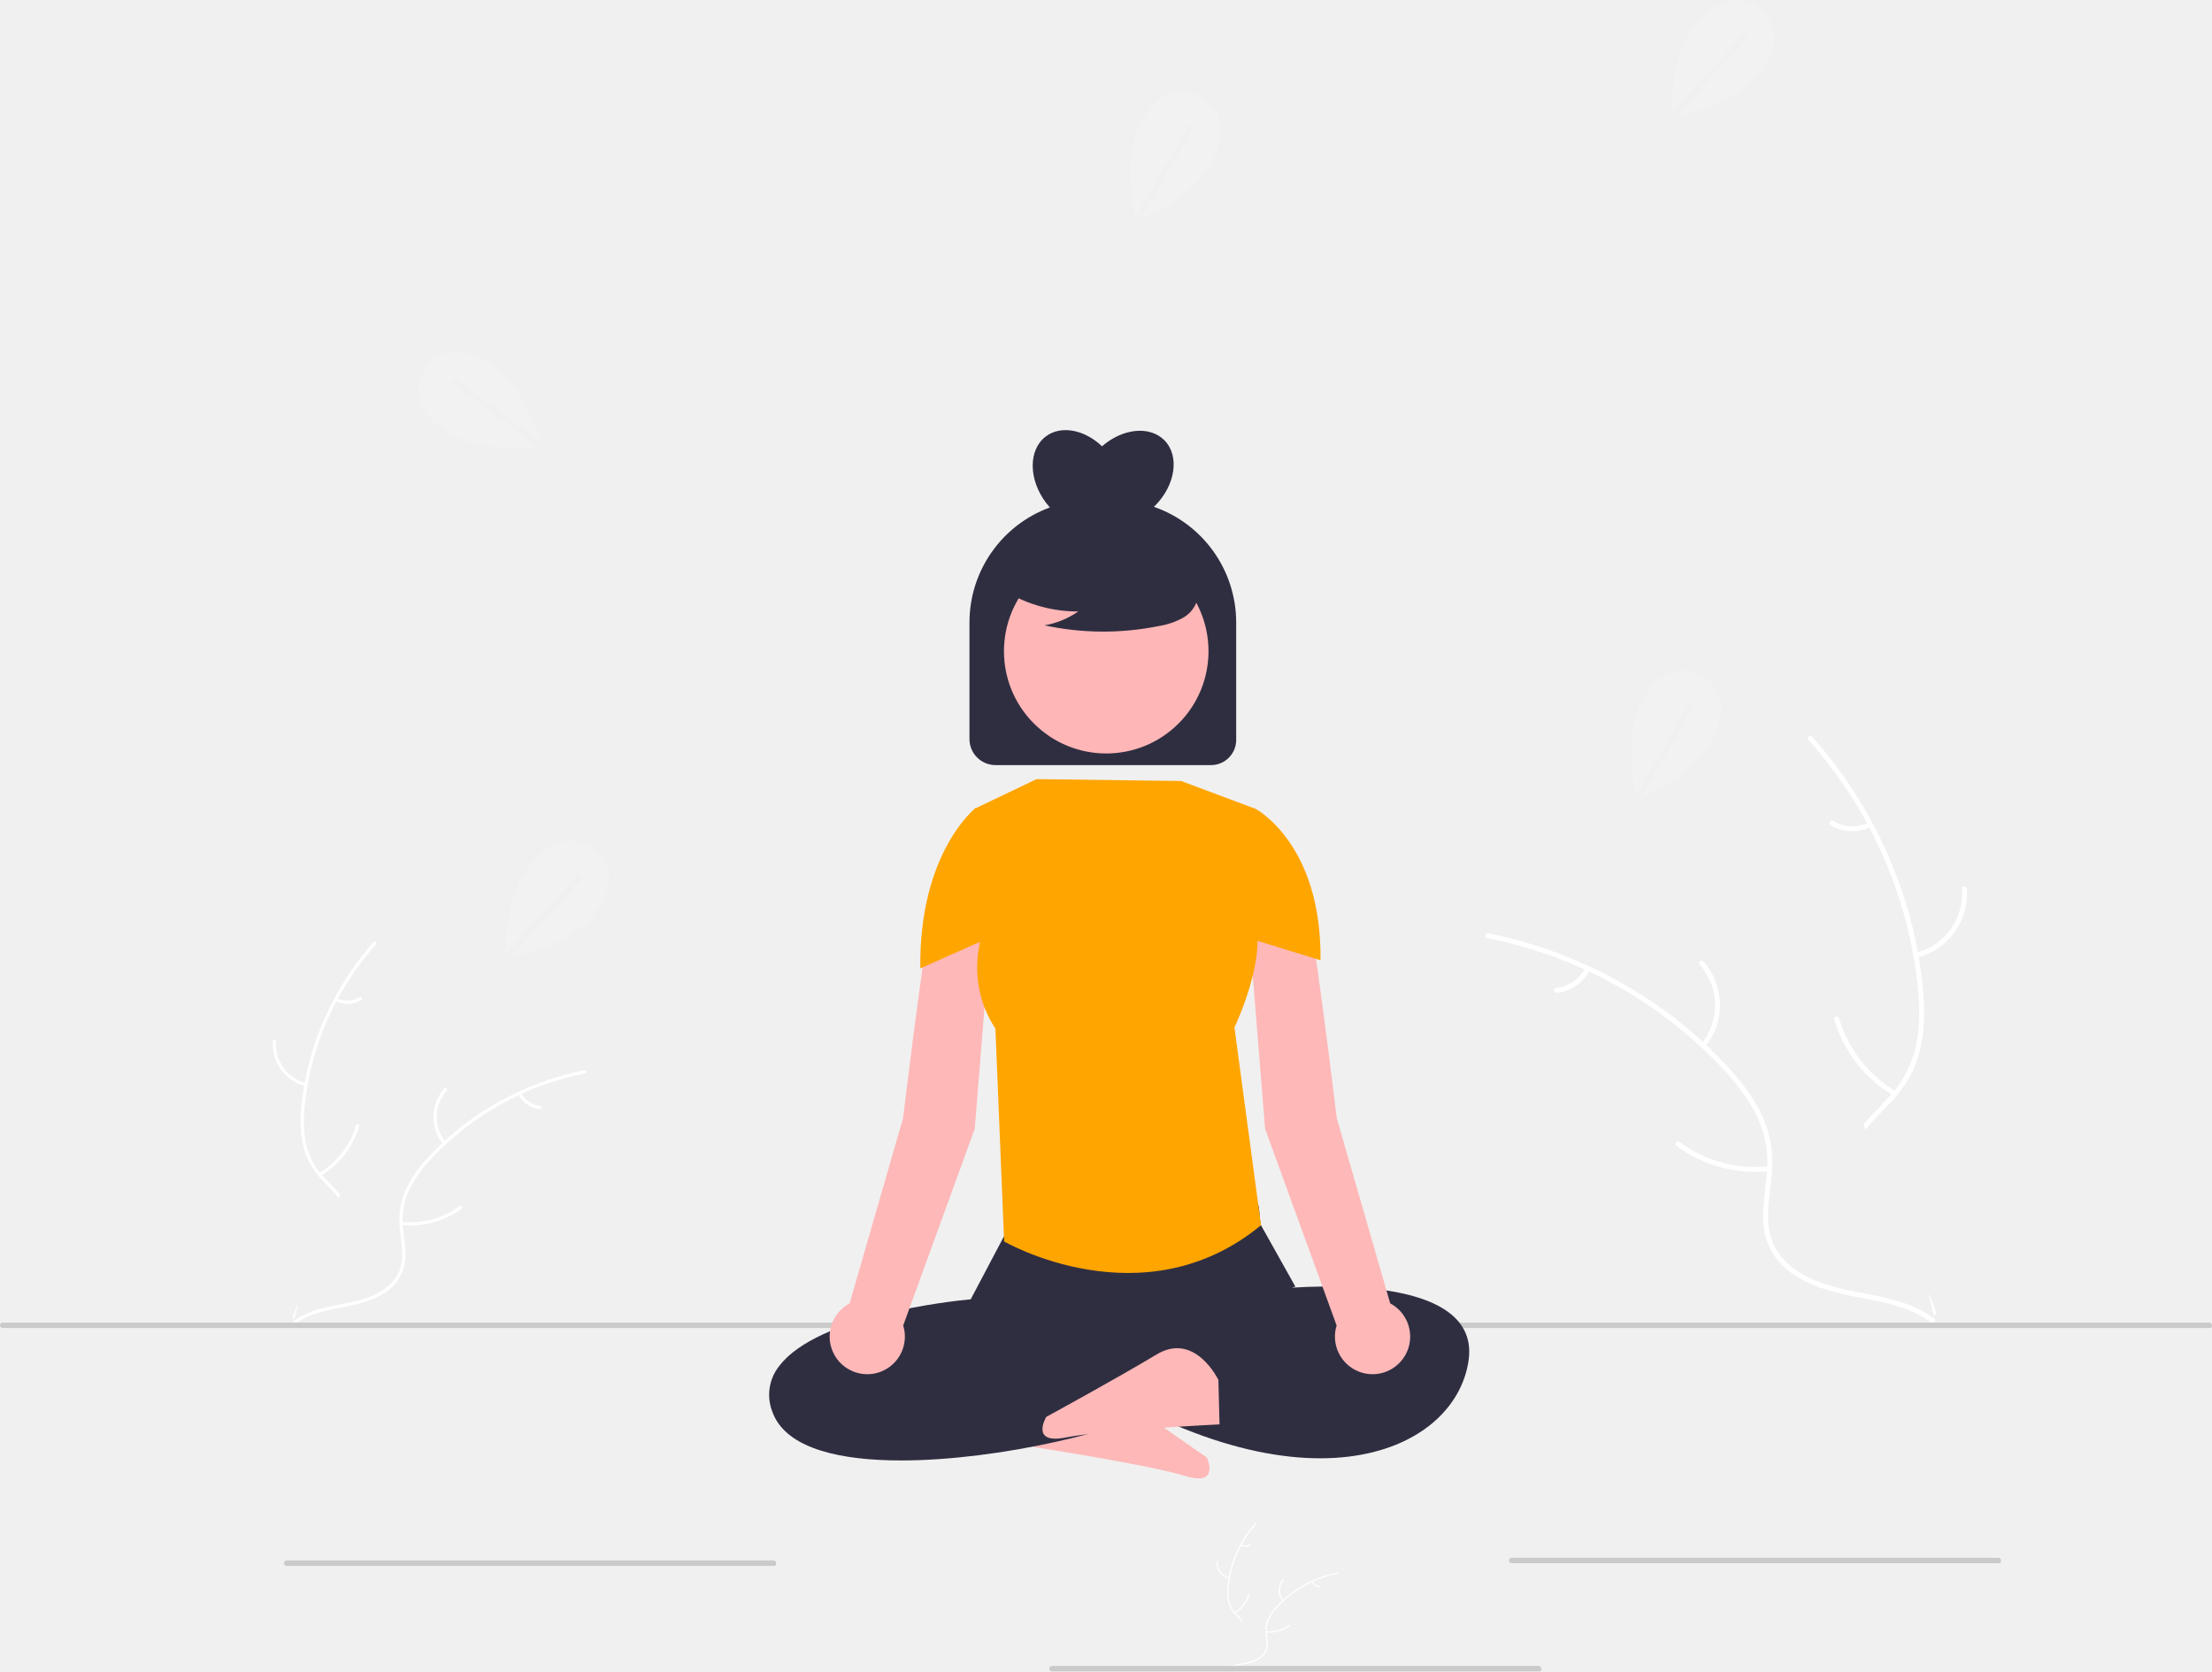
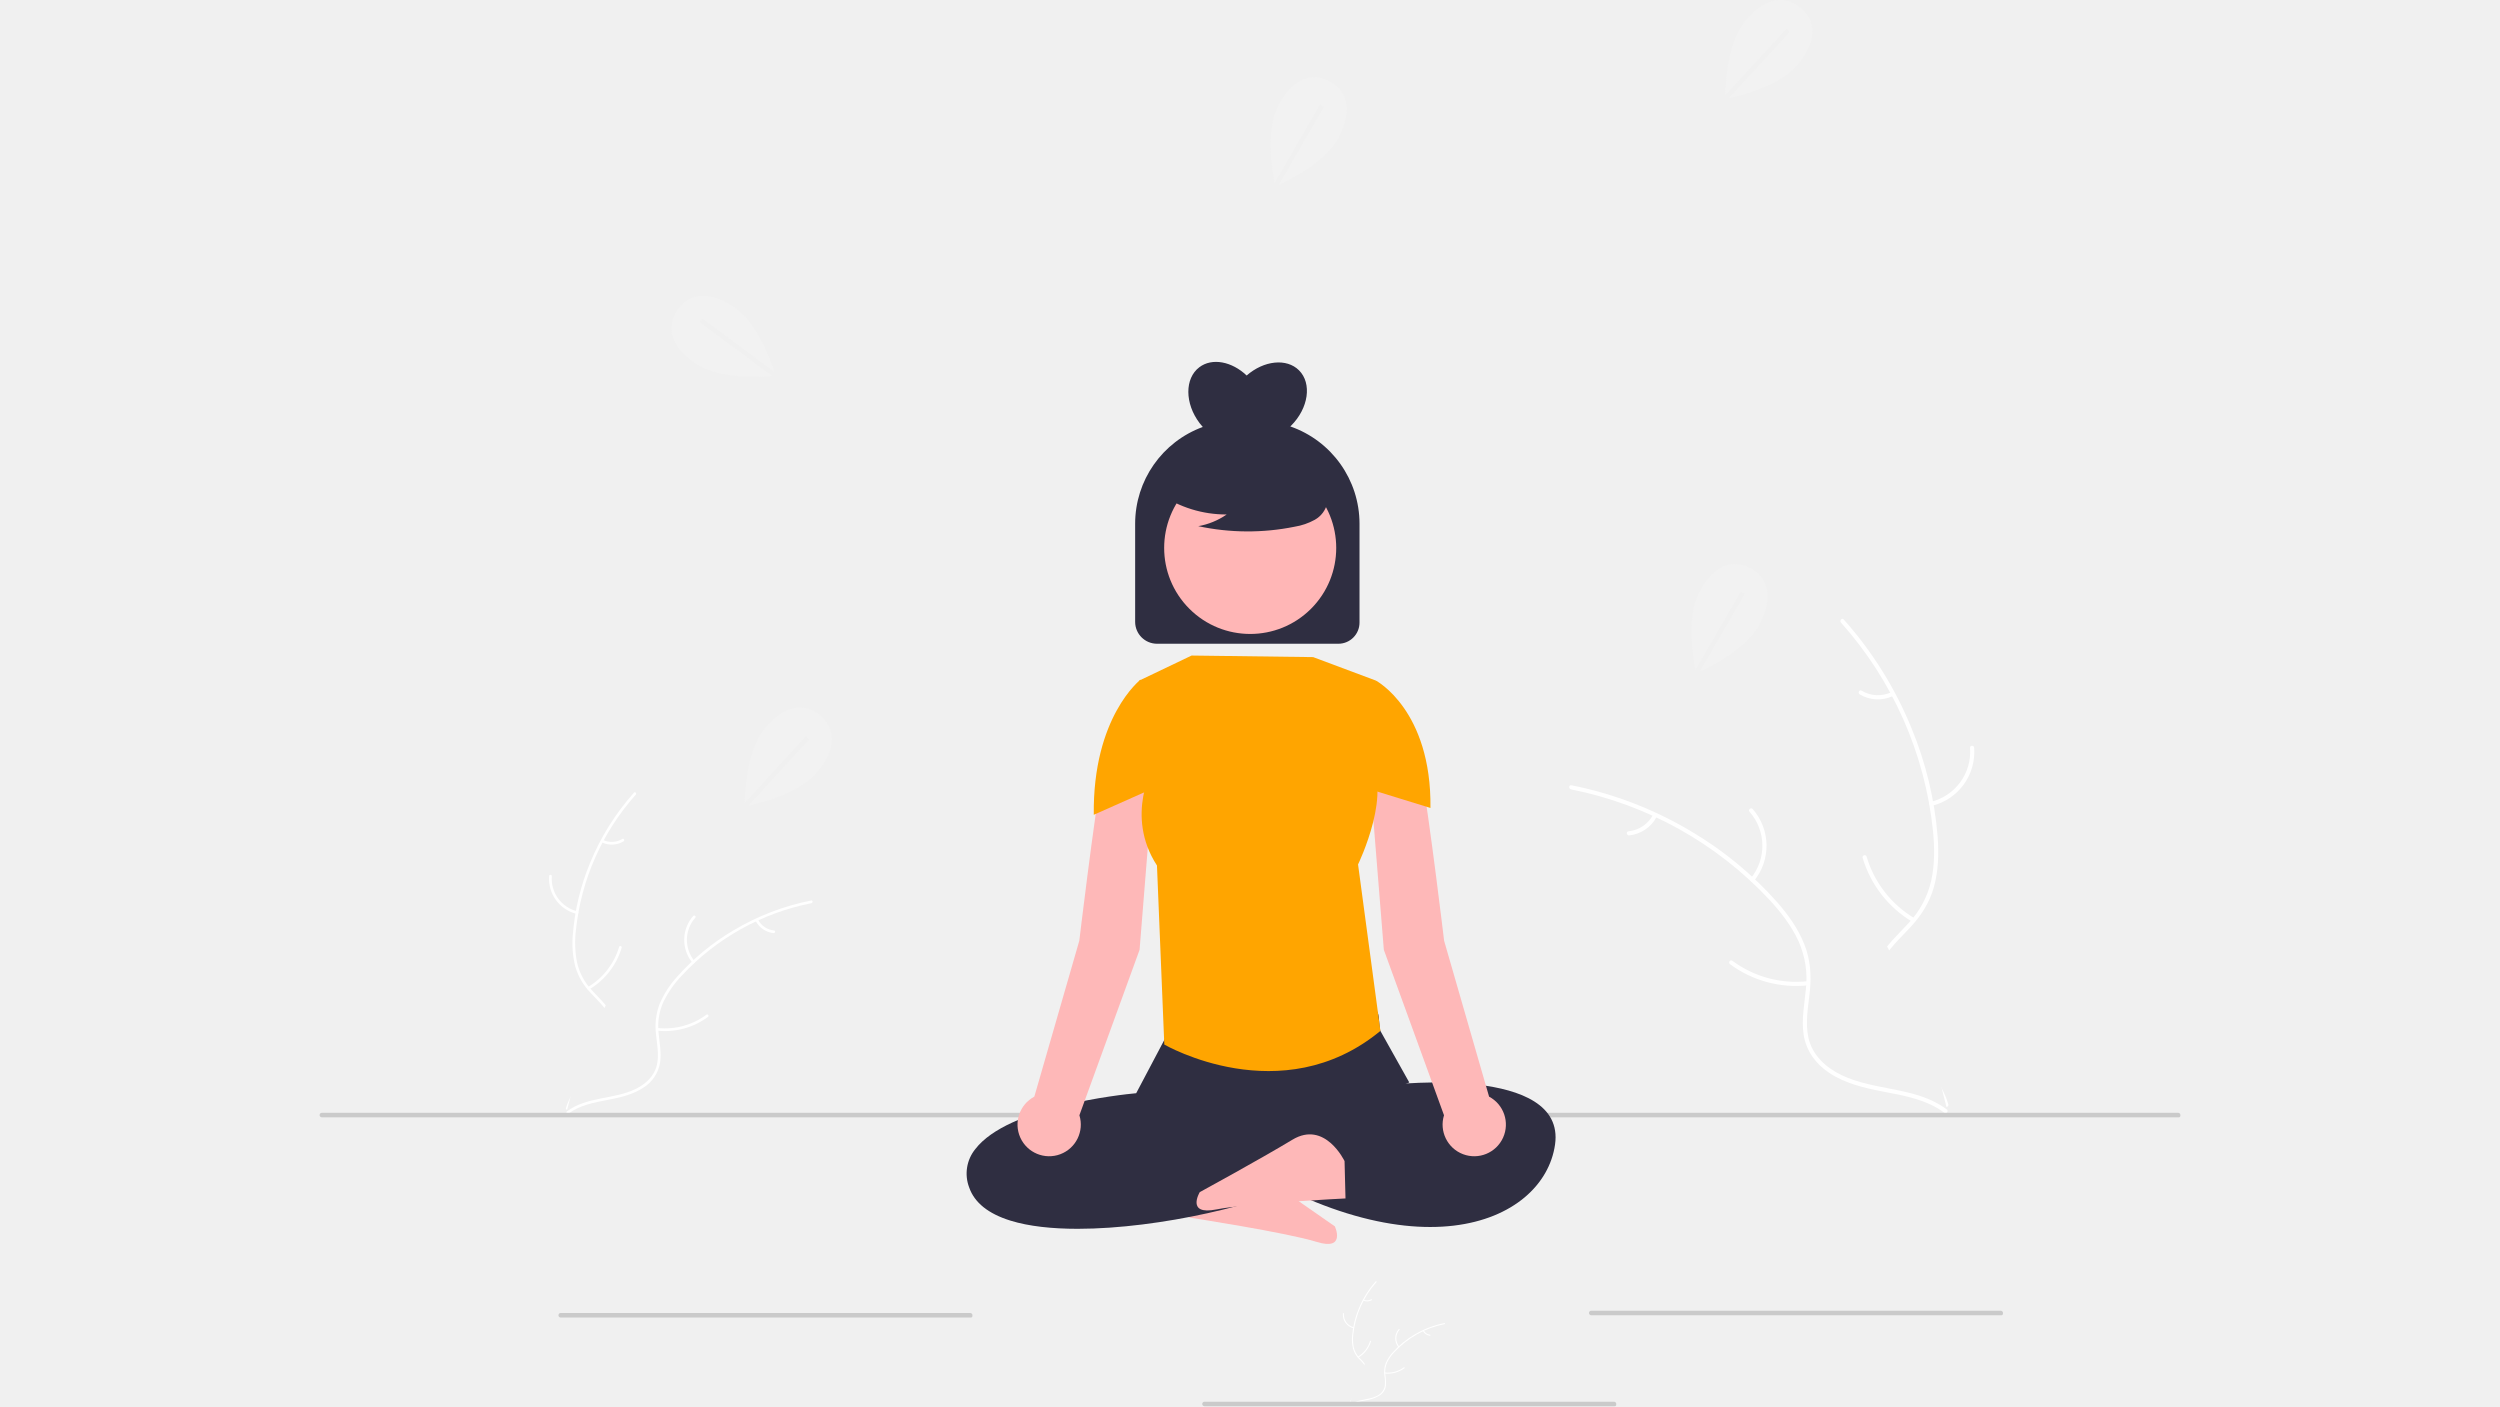
- <svg xmlns="http://www.w3.org/2000/svg" data-name="Layer 1" width="818" height="618.165" viewBox="0 0 818 618.165">
+ <svg xmlns="http://www.w3.org/2000/svg" data-name="Layer 1" width="1920" height="1080" viewBox="0 0 818 618.165">
  <path id="b901917b-4981-4312-adbf-d5b8f006e98e-67" data-name="Path 164" d="M575.403,659.853s10.411-17.081,23.777-6.982,38.12,27.139,38.12,27.139,5.07,10.899-8.052,6.805-55.96-10.682-55.96-10.682Z" transform="translate(-191 -140.9173)" fill="#feb8b8" />
  <path d="M284.453,551.378c3.318-26.678,19.851-52.964,45.294-61.646a123.863,123.863,0,0,0,.006,85.04c3.91,10.575,9.359,21.93,5.682,32.589-2.288,6.632-7.886,11.706-14.142,14.878-6.257,3.173-13.202,4.685-20.059,6.167l-1.35,1.116C288.998,604.942,281.135,578.056,284.453,551.378Z" transform="translate(-191 -140.9173)" fill="#f0f0f0" />
  <path d="M330,490.237a105.87,105.87,0,0,0-26.319,59.583,45.591,45.591,0,0,0,.519,14.275,26.149,26.149,0,0,0,6.503,12.128c2.931,3.221,6.303,6.175,8.4,10.052a16.011,16.011,0,0,1,.782,13.071c-1.852,5.311-5.501,9.64-9.218,13.749-4.126,4.563-8.484,9.236-10.238,15.285-.213.733-1.337.36-1.125-.371,3.051-10.524,13.268-16.502,18.14-25.981,2.273-4.423,3.228-9.558,1.096-14.227-1.864-4.083-5.338-7.133-8.334-10.368a27.903,27.903,0,0,1-6.801-11.622,42.148,42.148,0,0,1-1.066-14.203,102.712,102.712,0,0,1,7.502-31.213,107.747,107.747,0,0,1,19.374-31.048c.507-.567,1.287.325.784.889Z" transform="translate(-191 -140.9173)" fill="#fff" />
  <path d="M304,542.65a15.884,15.884,0,0,1-12.091-16.639c.06-.76,1.244-.702,1.184.059a14.708,14.708,0,0,0,11.279,15.455c.742.176.366,1.3-.371,1.125Z" transform="translate(-191 -140.9173)" fill="#fff" />
  <path d="M309.001,574.786a30.615,30.615,0,0,0,13.671-17.632c.215-.732,1.34-.36,1.125.371a31.844,31.844,0,0,1-14.264,18.319c-.657.39-1.186-.671-.533-1.058Z" transform="translate(-191 -140.9173)" fill="#fff" />
  <path d="M315.581,510.14a8.991,8.991,0,0,0,8.52-.433c.652-.398,1.18.663.533,1.058a10.075,10.075,0,0,1-9.425.499.612.612,0,0,1-.377-.748.595.595,0,0,1,.748-.377Z" transform="translate(-191 -140.9173)" fill="#fff" />
  <path d="M407.301,537.383c-.4.26-.8.52-1.2.79a118.407,118.407,0,0,0-15.14,11.82c-.37.33-.74.67-1.1,1.01a124.827,124.827,0,0,0-27.11,37.11,121.222,121.222,0,0,0-6.64,17.18c-2.45,8.13-4.46,17.14-9.31,23.79a20.796,20.796,0,0,1-1.62,2H301.351c-.1-.05-.2-.09-.3-.14l-1.75.08c.07-.31.15-.63.22-.94.04-.18.09-.36.13-.54.03-.12.06-.24.08-.35.01-.04.02-.08.03-.11.02-.11.05-.21.07-.31q.66-2.685,1.36-5.37c0-.01,0-.01.01-.02,3.59-13.63,8.35-27.08,15-39.38.2-.37.4-.75.62-1.12a115.673,115.673,0,0,1,10.39-15.76,102.262,102.262,0,0,1,6.81-7.79,85.037,85.037,0,0,1,21.28-15.94c15.72-8.3,33.92-11.48,50.72-6.41C406.451,537.113,406.871,537.243,407.301,537.383Z" transform="translate(-191 -140.9173)" fill="#f0f0f0" />
  <path d="M407.202,537.939a105.87,105.87,0,0,0-56.888,31.728,45.591,45.591,0,0,0-8.181,11.71,26.148,26.148,0,0,0-2.109,13.599c.401,4.336,1.314,8.725.655,13.084a16.011,16.011,0,0,1-7.245,10.907c-4.676,3.126-10.197,4.385-15.638,5.429-6.042,1.159-12.335,2.267-17.377,6.04-.611.457-1.285-.517-.675-.974,8.773-6.566,20.529-5.188,30.126-9.823,4.478-2.163,8.332-5.688,9.441-10.699.97-4.382.033-8.909-.412-13.296a27.903,27.903,0,0,1,1.567-13.374,42.148,42.148,0,0,1,7.7-11.981,102.713,102.713,0,0,1,24.782-20.406,107.747,107.747,0,0,1,34.163-13.126c.746-.148.832,1.035.091,1.182Z" transform="translate(-191 -140.9173)" fill="#fff" />
  <path d="M354.886,564.134a15.884,15.884,0,0,1,.364-20.565c.506-.57,1.416.189.91.76a14.708,14.708,0,0,0-.299,19.13c.486.587-.491,1.259-.974.675Z" transform="translate(-191 -140.9173)" fill="#fff" />
  <path d="M339.532,592.805a30.615,30.615,0,0,0,21.531-5.847c.613-.455,1.286.519.675.974a31.844,31.844,0,0,1-22.418,6.039c-.759-.084-.543-1.25.212-1.166Z" transform="translate(-191 -140.9173)" fill="#fff" />
  <path d="M383.706,545.15a8.991,8.991,0,0,0,7.064,4.785c.76.075.543,1.24-.212,1.166a10.075,10.075,0,0,1-7.826-5.276.612.612,0,0,1,.15-.824.595.595,0,0,1,.824.15Z" transform="translate(-191 -140.9173)" fill="#fff" />
  <path d="M637.945,728.193c1.286-10.339,7.693-20.526,17.554-23.891a48.004,48.004,0,0,0,.002,32.958c1.515,4.098,3.627,8.499,2.202,12.63a10.731,10.731,0,0,1-5.481,5.766,31.87,31.87,0,0,1-7.774,2.39l-.523.433C639.707,748.952,636.66,738.532,637.945,728.193Z" transform="translate(-191 -140.9173)" fill="#f0f0f0" />
  <path d="M655.597,704.497a41.03,41.03,0,0,0-10.2,23.092,17.669,17.669,0,0,0,.201,5.532,10.134,10.134,0,0,0,2.52,4.7,20.975,20.975,0,0,1,3.255,3.896,6.205,6.205,0,0,1,.303,5.066,16.122,16.122,0,0,1-3.572,5.329c-1.599,1.768-3.288,3.58-3.968,5.924-.082.284-.518.14-.436-.144,1.183-4.079,5.142-6.395,7.03-10.069a6.284,6.284,0,0,0,.425-5.514,16.273,16.273,0,0,0-3.23-4.018,10.814,10.814,0,0,1-2.636-4.504,16.335,16.335,0,0,1-.413-5.504,39.807,39.807,0,0,1,2.907-12.097,41.757,41.757,0,0,1,7.509-12.033c.196-.22.499.126.304.344Z" transform="translate(-191 -140.9173)" fill="#fff" />
  <path d="M645.521,724.81a6.156,6.156,0,0,1-4.686-6.448c.023-.295.482-.272.459.023a5.7,5.7,0,0,0,4.371,5.989c.287.068.142.504-.144.436Z" transform="translate(-191 -140.9173)" fill="#fff" />
  <path d="M647.459,737.265a11.865,11.865,0,0,0,5.298-6.833c.083-.284.519-.139.436.144a12.341,12.341,0,0,1-5.528,7.099c-.255.151-.46-.26-.207-.41Z" transform="translate(-191 -140.9173)" fill="#fff" />
  <path d="M650.009,712.211a3.485,3.485,0,0,0,3.302-.168c.253-.154.457.257.207.41a3.905,3.905,0,0,1-3.653.194.237.237,0,0,1-.146-.29.231.231,0,0,1,.29-.146Z" transform="translate(-191 -140.9173)" fill="#fff" />
  <path d="M685.555,722.769c-.155.101-.31.202-.465.306a45.887,45.887,0,0,0-5.867,4.581c-.143.128-.287.26-.426.391a48.377,48.377,0,0,0-10.507,14.382,46.981,46.981,0,0,0-2.573,6.658c-.95,3.151-1.728,6.643-3.608,9.22a8.058,8.058,0,0,1-.628.775H644.494c-.039-.019-.077-.035-.116-.054l-.678.031c.027-.12.058-.244.085-.364.016-.07.035-.14.05-.209.012-.047.023-.093.031-.136.004-.015.008-.031.012-.043.008-.043.019-.081.027-.12q.256-1.041.527-2.081l.004-.008a69.078,69.078,0,0,1,5.813-15.262c.078-.143.155-.291.24-.434a44.829,44.829,0,0,1,4.027-6.108,39.63,39.63,0,0,1,2.639-3.019,32.956,32.956,0,0,1,8.247-6.178c6.092-3.217,13.146-4.449,19.657-2.484C685.226,722.664,685.389,722.715,685.555,722.769Z" transform="translate(-191 -140.9173)" fill="#f0f0f0" />
  <path d="M685.517,722.985a41.03,41.03,0,0,0-22.047,12.296,17.669,17.669,0,0,0-3.17,4.538,10.134,10.134,0,0,0-.818,5.27,20.974,20.974,0,0,1,.254,5.071,6.205,6.205,0,0,1-2.808,4.227,16.122,16.122,0,0,1-6.06,2.104c-2.341.449-4.781.878-6.735,2.341-.237.177-.498-.201-.261-.377,3.4-2.545,7.956-2.011,11.675-3.807a6.284,6.284,0,0,0,3.659-4.147,16.272,16.272,0,0,0-.16-5.153,10.814,10.814,0,0,1,.607-5.183,16.335,16.335,0,0,1,2.984-4.643,39.806,39.806,0,0,1,9.604-7.908,41.758,41.758,0,0,1,13.24-5.087c.289-.057.323.401.035.458Z" transform="translate(-191 -140.9173)" fill="#fff" />
  <path d="M665.242,733.137a6.156,6.156,0,0,1,.141-7.97c.196-.221.549.073.352.294a5.7,5.7,0,0,0-.116,7.414c.188.228-.19.488-.377.261Z" transform="translate(-191 -140.9173)" fill="#fff" />
  <path d="M659.291,744.248a11.865,11.865,0,0,0,8.345-2.266c.237-.176.499.201.261.377a12.341,12.341,0,0,1-8.688,2.34c-.294-.033-.211-.484.082-.452Z" transform="translate(-191 -140.9173)" fill="#fff" />
  <path d="M676.411,725.779a3.484,3.484,0,0,0,2.737,1.854c.295.029.211.481-.082.452a3.905,3.905,0,0,1-3.033-2.045.237.237,0,0,1,.058-.319.231.231,0,0,1,.319.058Z" transform="translate(-191 -140.9173)" fill="#fff" />
  <path d="M929.788,508.573c-5.099-41.006-30.512-81.408-69.619-94.752a190.384,190.384,0,0,1-.009,130.711c-6.009,16.255-14.385,33.708-8.733,50.091,3.517,10.194,12.121,17.992,21.738,22.869,9.618,4.876,20.291,7.201,30.831,9.478l2.074,1.716C922.802,590.903,934.888,549.578,929.788,508.573Z" transform="translate(-191 -140.9173)" fill="#f0f0f0" />
  <path d="M859.781,414.596a162.727,162.727,0,0,1,40.454,91.583c.711,7.293.797,14.753-.797,21.942a40.192,40.192,0,0,1-9.996,18.642c-4.505,4.95-9.687,9.492-12.911,15.451-3.398,6.281-3.529,13.418-1.202,20.09,2.846,8.163,8.456,14.817,14.168,21.134,6.342,7.013,13.041,14.197,15.736,23.494.327,1.127,2.056.554,1.729-.571-4.69-16.176-20.393-25.364-27.881-39.934-3.494-6.798-4.961-14.691-1.685-21.867,2.865-6.275,8.204-10.963,12.809-15.936,4.836-5.221,8.543-10.95,10.453-17.863,1.954-7.072,2.159-14.551,1.638-21.83a157.874,157.874,0,0,0-11.53-47.977A165.612,165.612,0,0,0,860.986,413.23c-.779-.872-1.979.5-1.205,1.366Z" transform="translate(-191 -140.9173)" fill="#fff" />
  <path d="M899.744,495.157a24.414,24.414,0,0,0,18.584-25.575c-.093-1.168-1.912-1.079-1.819.091a22.607,22.607,0,0,1-17.336,23.755c-1.14.271-.563,1.999.571,1.729Z" transform="translate(-191 -140.9173)" fill="#fff" />
  <path d="M892.056,544.553a47.056,47.056,0,0,1-21.014-27.101c-.331-1.125-2.06-.553-1.729.571a48.946,48.946,0,0,0,21.924,28.157c1.01.599,1.823-1.031.819-1.627Z" transform="translate(-191 -140.9173)" fill="#fff" />
  <path d="M881.943,445.189a13.82,13.82,0,0,1-13.096-.665c-1.002-.612-1.814,1.019-.819,1.627a15.486,15.486,0,0,0,14.486.768.941.941,0,0,0,.579-1.15.915.915,0,0,0-1.15-.579Z" transform="translate(-191 -140.9173)" fill="#fff" />
  <path d="M740.966,487.061c.615.4,1.229.799,1.845,1.214a181.996,181.996,0,0,1,23.27,18.168c.569.507,1.138,1.03,1.691,1.552a191.865,191.865,0,0,1,41.669,57.04,186.325,186.325,0,0,1,10.206,26.406c3.766,12.496,6.855,26.345,14.31,36.566a31.965,31.965,0,0,0,2.49,3.074h67.369c.153-.077.307-.138.461-.215l2.69.123c-.108-.476-.23-.968-.338-1.445-.062-.277-.138-.553-.2-.83-.046-.184-.092-.369-.123-.538-.015-.061-.031-.123-.046-.169-.031-.169-.077-.323-.108-.476q-1.014-4.127-2.09-8.254c0-.015,0-.015-.015-.031-5.519-20.95-12.834-41.623-23.056-60.529-.308-.569-.615-1.153-.953-1.721a177.797,177.797,0,0,0-15.97-24.224,157.181,157.181,0,0,0-10.467-11.974,130.705,130.705,0,0,0-32.708-24.501c-24.163-12.757-52.137-17.645-77.959-9.852C742.272,486.646,741.626,486.846,740.966,487.061Z" transform="translate(-191 -140.9173)" fill="#f0f0f0" />
  <path d="M741.117,487.916a162.727,162.727,0,0,1,87.439,48.768c4.958,5.395,9.519,11.3,12.574,17.999a40.192,40.192,0,0,1,3.242,20.903c-.617,6.665-2.02,13.411-1.006,20.11,1.069,7.061,5.261,12.838,11.136,16.765,7.187,4.804,15.673,6.74,24.036,8.344,9.286,1.781,18.96,3.484,26.71,9.285.939.703,1.975-.795,1.037-1.497-13.484-10.092-31.554-7.974-46.304-15.098-6.883-3.324-12.806-8.743-14.511-16.445-1.491-6.735-.05-13.693.633-20.436.717-7.08.228-13.887-2.409-20.556-2.698-6.823-7.037-12.918-11.836-18.416a157.874,157.874,0,0,0-38.091-31.365,165.612,165.612,0,0,0-52.509-20.175c-1.147-.227-1.279,1.59-.14,1.816Z" transform="translate(-191 -140.9173)" fill="#fff" />
  <path d="M821.529,528.179a24.414,24.414,0,0,0-.559-31.609c-.777-.877-2.176.29-1.398,1.168a22.607,22.607,0,0,1,.46,29.404c-.747.903.754,1.935,1.497,1.037Z" transform="translate(-191 -140.9173)" fill="#fff" />
  <path d="M845.13,572.248a47.056,47.056,0,0,1-33.095-8.987c-.942-.699-1.977.798-1.037,1.497a48.946,48.946,0,0,0,34.457,9.282c1.167-.13.835-1.921-.325-1.792Z" transform="translate(-191 -140.9173)" fill="#fff" />
  <path d="M777.231,499a13.82,13.82,0,0,1-10.857,7.354c-1.168.115-.835,1.906.325,1.792a15.486,15.486,0,0,0,12.029-8.109.941.941,0,0,0-.23-1.267.915.915,0,0,0-1.267.23Z" transform="translate(-191 -140.9173)" fill="#fff" />
  <path d="M1008.327,632.083H192a1,1,0,0,1,0-2h816a1,1,0,0,1,1,1C1009,631.635,1008.879,632.083,1008.327,632.083Z" transform="translate(-191 -140.9173)" fill="#cacaca" />
  <path d="M477.327,720.083H297a1,1,0,0,1,0-2H477a1,1,0,0,1,1,1C478,719.635,477.879,720.083,477.327,720.083Z" transform="translate(-191 -140.9173)" fill="#cacaca" />
  <path d="M760.327,759.083H580a1,1,0,0,1,0-2H760a1,1,0,0,1,1,1C761,758.635,760.879,759.083,760.327,759.083Z" transform="translate(-191 -140.9173)" fill="#cacaca" />
  <path d="M930.327,719.083H750a1,1,0,0,1,0-2H930a1,1,0,0,1,1,1C931,718.635,930.879,719.083,930.327,719.083Z" transform="translate(-191 -140.9173)" fill="#cacaca" />
  <path id="ea820f77-130a-433d-b966-41522e2706cd-68" data-name="Path 161" d="M524.258,681.083c-11.202,0-21.457-1.073-29.605-3.611-9.685-3.016-15.766-7.893-18.077-14.506a17.079,17.079,0,0,1,2.677-16.933c14.327-18.669,64.046-23.935,70.717-24.557l13.534-25.627c.866-6.115-3.231-10.744,3.847-10.859l83.735-1.137c6.952-.146,4.979,4.159,6.169,10.121l12.758,22.774-54.906,23.173,8.301,20.228-.542.315C606.798,669.786,560.585,681.081,524.258,681.083Z" transform="translate(-191 -140.9173)" fill="#2f2e41" />
  <path id="e2cf09bf-0dcf-4d32-bd8b-d83345e69099-69" data-name="Path 162" d="M662.413,617.72s76.68-8.775,71.679,26.326-63.345,59.964-151.694,0l10.002-17.55s32.923-1.638,52.926-10.413Z" transform="translate(-191 -140.9173)" fill="#2f2e41" />
  <path id="e394c6e3-5a9b-4b6a-ab2c-d395b6ec401d-70" data-name="Path 166" d="M553.854,458.7s-14.574-2.65-18.549,19.874-10.342,75.876-10.342,75.876l-19.769,68.534a13.912,13.912,0,1,0,19.815,8.184l26.452-72.738,5.042-62.627V462.988A4.794,4.794,0,0,0,553.854,458.7Z" transform="translate(-191 -140.9173)" fill="#feb8b8" />
  <path id="bce87157-538b-4a9f-a71d-b40a66ba2871-71" data-name="Path 166" d="M656.438,458.7s14.574-2.65,18.549,19.874,10.342,75.876,10.342,75.876l19.769,68.534a13.912,13.912,0,1,1-19.815,8.184L658.83,558.43,653.788,495.803V462.988A4.794,4.794,0,0,1,656.438,458.7Z" transform="translate(-191 -140.9173)" fill="#feb8b8" />
  <path d="M655.327,440.083l-27.567-10.31-53.433-.69-23,11,6.46,37.126s-13.043,22.085,1.318,44.172l3.222,78.702s51.516,29.873,95-6L647.499,520.909s16.439-33.95,3.697-46.563Z" transform="translate(-191 -140.9173)" fill="#ffa500" />
  <path d="M644.099,451.62l11.228-11.537s24.505,12.889,24,56l-30.911-9.527Z" transform="translate(-191 -140.9173)" fill="#ffa500" />
  <path d="M563.8,451.62l-11.929-11.929s-21.049,16.282-20.544,59.392l28.157-12.527Z" transform="translate(-191 -140.9173)" fill="#ffa500" />
  <path id="fa495a93-2d48-4158-a295-a9de2db8cd68-72" data-name="Path 163" d="M641.564,651.325s-8.586-18.067-22.927-9.406-40.725,23.046-40.725,23.046-6.171,10.316,7.304,7.602,56.765-4.83,56.765-4.83Z" transform="translate(-191 -140.9173)" fill="#feb8b8" />
  <path d="M617.708,328.366c.121-.117.248-.221.368-.341,7.673-7.673,9.228-18.559,3.473-24.314-5.438-5.439-15.456-4.341-23.017,2.271-6.483-6.172-15.176-7.893-20.803-3.632-6.488,4.913-6.438,15.91.113,24.561.449.592.919,1.152,1.403,1.691A45.307,45.307,0,0,0,549.512,371.149v43.12a9.629,9.629,0,0,0,9.629,9.628h79.696a9.305,9.305,0,0,0,9.305-9.305V371.149A45.299,45.299,0,0,0,617.708,328.366Z" transform="translate(-191 -140.9173)" fill="#2f2e41" />
  <circle cx="600.086" cy="381.778" r="37.818" transform="translate(-285.1968 395.2275) rotate(-45)" fill="#ffb6b6" />
  <path d="M560.348,357.991a51.435,51.435,0,0,0,29.395,9.084,31.52,31.52,0,0,1-12.493,5.14,103.716,103.716,0,0,0,42.365.238,27.419,27.419,0,0,0,8.869-3.046,11.224,11.224,0,0,0,5.474-7.321c.929-5.31-3.208-10.134-7.508-13.385a55.381,55.381,0,0,0-46.538-9.3c-5.199,1.344-10.406,3.614-13.783,7.789s-4.377,10.611-1.16,14.91Z" transform="translate(-191 -140.9173)" fill="#2f2e41" />
  <polygon points="200.519 165.172 200.519 165.172 200.519 165.172 200.519 165.172" fill="#f2f2f2" />
  <path d="M358.07,282.524l1.192-1.607,31.749,23.55c-1.725-5.259-7.833-21.929-17.844-28.58-11.96-7.946-20.375-5.474-24.959,1.426s-3.603,15.615,8.357,23.562c10.138,6.736,28.199,5.799,33.468,5.358Z" transform="translate(-191 -140.9173)" fill="#f2f2f2" />
  <polygon points="617.85 43.489 617.85 43.489 617.85 43.489 617.85 43.489" fill="#f2f2f2" />
  <path d="M835.767,153.589l1.474,1.352-26.724,29.127c5.41-1.169,22.624-5.509,30.281-14.774,9.147-11.069,7.564-19.695,1.178-24.972s-15.156-5.207-24.303,5.862c-7.754,9.383-8.701,27.443-8.81,32.729Z" transform="translate(-191 -140.9173)" fill="#f2f2f2" />
  <polygon points="186.85 354.489 186.85 354.489 186.85 354.489 186.85 354.489" fill="#f2f2f2" />
  <path d="M404.767,464.589l1.474,1.352-26.724,29.127c5.41-1.169,22.624-5.509,30.281-14.774,9.147-11.069,7.564-19.695,1.178-24.972s-15.156-5.207-24.303,5.862c-7.754,9.383-8.701,27.443-8.81,32.729Z" transform="translate(-191 -140.9173)" fill="#f2f2f2" />
  <polygon points="420.124 81.956 420.124 81.956 420.124 81.956 420.124 81.956" fill="#f2f2f2" />
  <path d="M630.744,186.967l1.731,1.002-19.798,34.215c5.029-2.311,20.899-10.269,26.372-20.97,6.539-12.784,3.128-20.864-4.247-24.637s-15.923-1.809-22.462,10.976c-5.543,10.837-2.564,28.675-1.528,33.86Z" transform="translate(-191 -140.9173)" fill="#f2f2f2" />
  <polygon points="605.124 295.956 605.124 295.956 605.124 295.956 605.124 295.956" fill="#f2f2f2" />
  <path d="M815.744,400.967l1.731,1.002-19.798,34.215c5.029-2.311,20.899-10.269,26.372-20.97,6.539-12.784,3.128-20.864-4.247-24.637s-15.923-1.809-22.462,10.976c-5.543,10.837-2.564,28.675-1.528,33.86Z" transform="translate(-191 -140.9173)" fill="#f2f2f2" />
</svg>
